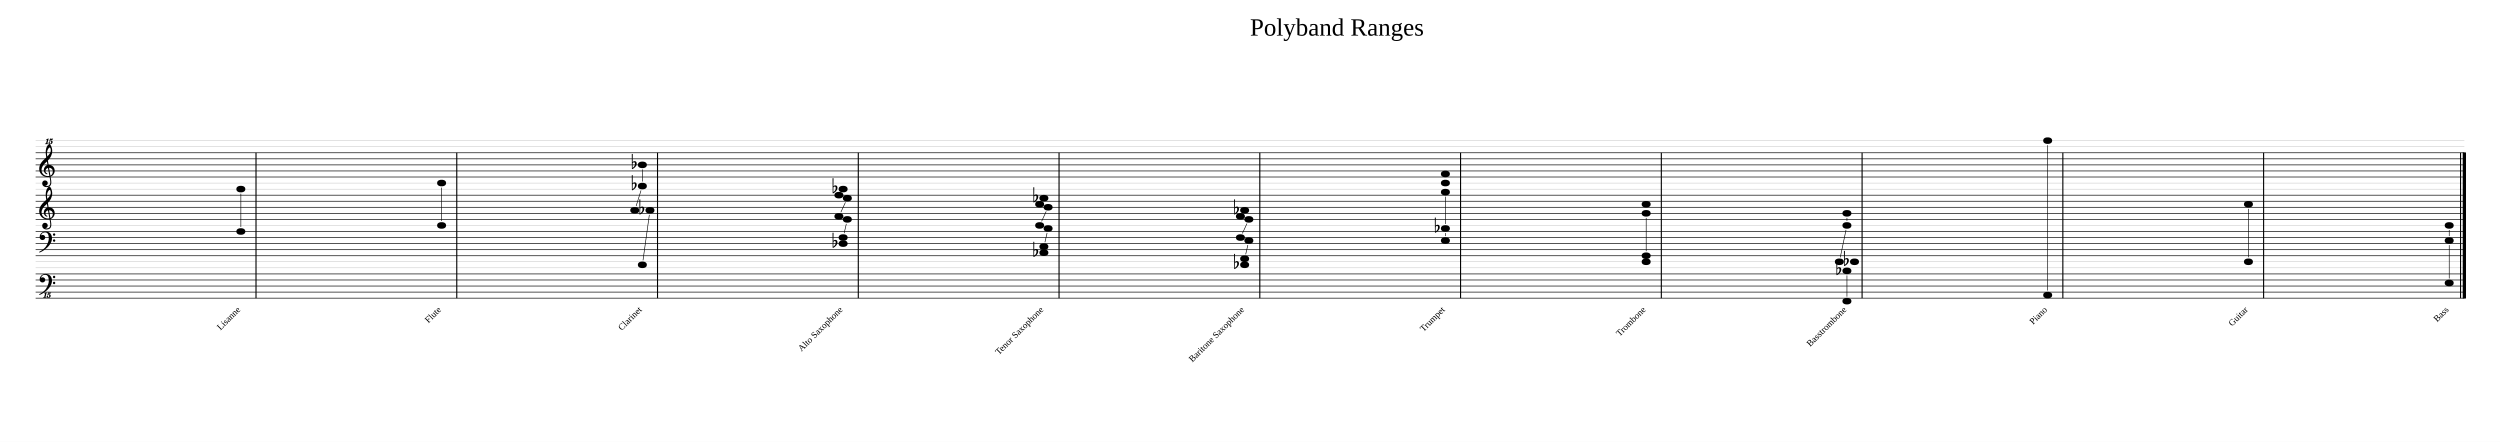
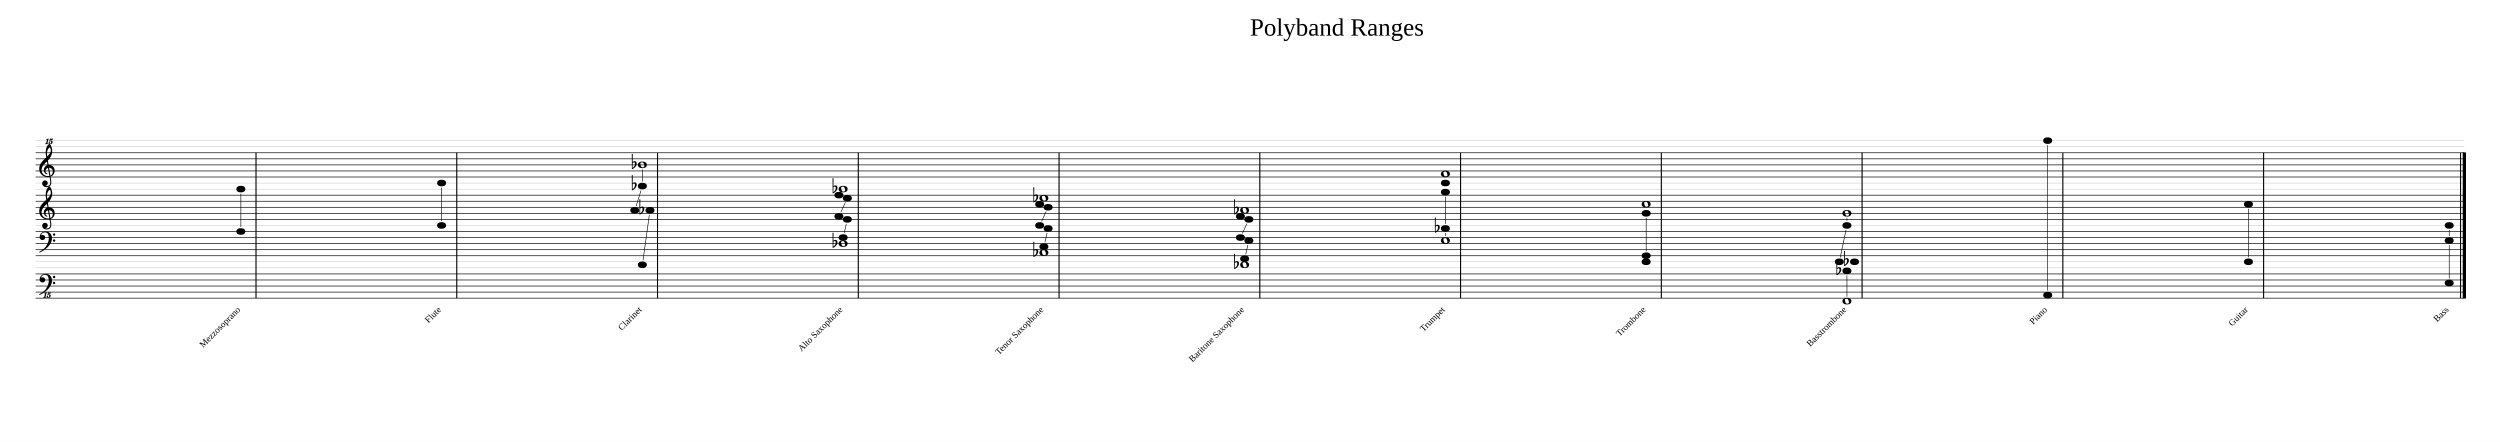
<svg xmlns="http://www.w3.org/2000/svg" xmlns:xlink="http://www.w3.org/1999/xlink" width="7016" height="1240.0" viewBox="0 0 7016 1240.0">
  <defs>
</defs>
  <rect x="0" y="0" width="7016" height="1240.0" fill="white" />
  <text x="3508.0" y="100" font-size="70" font="Cochin" anchor="middle">Polyband Ranges</text>
  <g>
    <path d="M100,836.75 L6916,836.75" stroke="black" stroke-width="1.87" />
    <path d="M100,819.75 L6916,819.75" stroke="black" stroke-width="1.87" />
    <path d="M100,802.75 L6916,802.75" stroke="black" stroke-width="1.87" />
    <path d="M100,785.75 L6916,785.75" stroke="black" stroke-width="1.87" />
    <path d="M100,768.75 L6916,768.75" stroke="black" stroke-width="1.87" />
    <path d="M100,751.75 L6916,751.75" stroke="#aaaaaa" stroke-width="0.935" />
    <path d="M100,734.75 L6916,734.75" stroke="#aaaaaa" stroke-width="0.935" />
    <path d="M100,717.75 L6916,717.75" stroke="black" stroke-width="1.87" />
    <path d="M100,700.75 L6916,700.75" stroke="black" stroke-width="1.87" />
    <path d="M100,683.75 L6916,683.75" stroke="black" stroke-width="1.87" />
    <path d="M100,666.75 L6916,666.75" stroke="black" stroke-width="1.87" />
    <path d="M100,649.75 L6916,649.75" stroke="black" stroke-width="1.87" />
    <path d="M100,632.75 L6916,632.75" stroke="#aaaaaa" stroke-width="0.935" />
    <path d="M100,615.75 L6916,615.75" stroke="black" stroke-width="1.87" />
    <path d="M100,598.75 L6916,598.75" stroke="black" stroke-width="1.87" />
    <path d="M100,581.75 L6916,581.75" stroke="black" stroke-width="1.87" />
    <path d="M100,564.75 L6916,564.75" stroke="black" stroke-width="1.87" />
    <path d="M100,547.75 L6916,547.75" stroke="black" stroke-width="1.87" />
    <path d="M100,530.75 L6916,530.75" stroke="#aaaaaa" stroke-width="0.935" />
    <path d="M100,513.75 L6916,513.75" stroke="#aaaaaa" stroke-width="0.935" />
    <path d="M100,496.75 L6916,496.75" stroke="black" stroke-width="1.87" />
    <path d="M100,479.75 L6916,479.75" stroke="black" stroke-width="1.87" />
    <path d="M100,462.75 L6916,462.75" stroke="black" stroke-width="1.87" />
    <path d="M100,445.75 L6916,445.75" stroke="black" stroke-width="1.87" />
    <path d="M100,428.75 L6916,428.75" stroke="black" stroke-width="1.87" />
    <path d="M100,411.75 L6916,411.75" stroke="#aaaaaa" stroke-width="0.935" />
    <path d="M100,394.75 L6916,394.75" stroke="#aaaaaa" stroke-width="0.935" />
  </g>
  <g transform="translate(110.0 479.75) scale(8.5)">
    <path d="M37.9,-113.1 L36,-113.1 C33.9,-113.1 33.8,-113.2 33.8,-113.6 C33.8,-113.9 33.9,-114.5 34.2,-115.6 L39.1,-133.8 L37.3,-133.8 L37.3,-133.7 C35.9,-132.7 31.8,-131.5 28.7,-131.5 L28.5,-131.5 L27.9,-129.4 L31.2,-129.4 C32.3,-129.4 32.3,-129.1 32.3,-128.8 C32.3,-128.6 32.3,-128.3 32.1,-127.7 L28.9,-115.7 C28.6,-114.7 28.5,-114.2 28.5,-114.1 C28.3,-113.7 28.3,-113.5 28.1,-113.4 C27.9,-113.2 27.1,-113.1 25.9,-113.1 L24,-113.1 L23.7,-110.8 L37.6,-110.8 L37.9,-113.1 M64,-0.2 C64,-15.2 53.3,-25.5 38.7,-25.5 C37.7,-31.5 36.7,-37.4 35.9,-42.9 C46.4,-54 53.8,-66.6 53.8,-82.5 C53.8,-91.6 51,-98.9 49.3,-102.5 C47.6,-106.2 45.6,-109.1 43.9,-110.4 C44.4,-110.4 44.9,-110.3 45.4,-110.3 C50.8,-110.3 55.4,-114 55.4,-119.6 C55.4,-123.5 52.4,-125.6 48.7,-125.6 C47.4,-125.6 46.3,-125.4 44.9,-124.9 L45.8,-128.3 C48.2,-127.8 48.2,-127.8 49.6,-127.8 C52.3,-127.8 54,-128.3 55.4,-129.5 C56.5,-130.5 57.3,-132.1 57.3,-133.2 C57.3,-133.5 57.1,-133.7 56.9,-133.7 C56.8,-133.7 56.7,-133.7 56.5,-133.6 C55.1,-133 53.8,-132.8 52.1,-132.8 C50.1,-132.8 47.8,-133.1 45.2,-133.7 L45,-133.8 L42,-123.5 C41.1,-123.1 40.7,-122.5 40.7,-121.8 C40.7,-121 41.3,-120.4 42,-120.4 C43.1,-120.4 43.8,-121.1 44,-122.3 C45.4,-122.9 45.9,-123 46.6,-123 C48.5,-123 49.6,-121.6 49.6,-119.2 C49.6,-115.4 47.4,-112.5 44.7,-112.5 C43.4,-112.5 42.4,-113 42.4,-113.4 C42.4,-113.5 42.4,-113.6 42.6,-113.7 C43.9,-114.1 44.6,-115.1 44.6,-116.4 C44.6,-118 43.5,-119.1 41.8,-119.1 C39.9,-119.1 38.6,-117.7 38.6,-115.6 C38.6,-113.5 39.7,-111.9 41.7,-111.1 C40.4,-110.6 37.8,-109.2 35.1,-106 C28.7,-98.4 26.9,-85.7 26.9,-77.3 C26.9,-71.9 27.4,-67 29.1,-55.8 C29,-55.7 23.8,-50.4 21.7,-48.7 C12.6,-40.2 0,-28.1 0,-8.1 C0,10.7 16.3,25.4 34.9,25.4 C37.8,25.4 40.5,25.1 42.9,24.6 C44.7,34.2 45.9,41.3 45.9,46.6 C45.9,57 40.5,62.5 30.4,62.5 C28,62.5 25.9,62 25.7,61.9 C25.6,61.9 25.4,61.7 25.4,61.6 C25.4,61.4 25.6,61.4 25.9,61.3 C30.6,60.5 35.3,56.5 35.3,50.1 C35.3,44.8 31.2,39 23.7,39 C16.7,39 12.3,44.8 12.3,51.4 C12.3,58 17.3,66.7 30.8,66.7 C35.5,66.7 39.6,65.5 43.2,63.3 C48.6,59.5 50,52.9 50,46.6 C50,42.7 49.4,38.1 48.4,32.5 C48.1,30.5 47.6,27.4 46.9,23.6 C56.7,20.3 64,10.2 64,-0.2 M33.2,-82.1 C34.2,-86.2 38.7,-96.7 43.9,-96.7 C45.4,-96.7 47.9,-91.8 47.9,-84.9 C47.9,-74.5 40.1,-66.7 33.2,-59.8 C32.6,-63.9 32.1,-67.8 32.1,-71.9 C32.1,-75.7 32.5,-79.1 33.2,-82.1 M36.2,21.2 C21.9,21.2 9.7,11.3 9.7,-3.9 C9.7,-16 18.3,-26.9 27.1,-34.6 C28.8,-36 30.4,-37.5 31.9,-38.9 C32.8,-33.5 33.5,-28.9 34.2,-24.8 C25.1,-22.1 18.9,-12.4 18.9,-3.1 C18.9,4 24.4,13.6 32.4,13.6 C33.2,13.6 34.1,13.2 34.1,12.2 C34.1,11.4 33.2,10.8 31.9,10 C28,7.6 25.8,5 25.8,0.2 C25.8,-6 30.4,-10.8 36.2,-12.3 L42,20.6 C40,21 38.1,21.2 36.2,21.2 M46.2,19.4 C44.1,7.5 41.4,-8.4 40.7,-12.9 C50.8,-12.9 55.1,-5.8 56,-1.1 C56.1,-0.2 56.2,0.9 56.2,2.1 C56.2,9.3 53.3,16.5 46.2,19.4" fill="black" transform="translate(0 0) scale(.08)" />
  </g>
  <g transform="translate(110.0 598.75) scale(8.5)">
    <path d="M12.3,51.3 C12.3,57.9 17.3,66.6 30.8,66.6 C35.5,66.6 39.6,65.4 43.2,63.2 C48.6,59.4 50,52.8 50,46.5 C50,42.6 49.4,38.1 48.4,32.4 C48.1,30.4 47.5,27.4 46.9,23.5 C56.7,20.3 64,10.1 64,-0.2 C64,-15.3 53.3,-25.5 38.7,-25.5 C37.7,-31.5 36.7,-37.4 35.9,-43 C46.4,-54.1 53.7,-66.6 53.7,-82.5 C53.7,-91.6 50.9,-99 49.3,-102.6 C46.9,-107.7 44,-111.2 42.2,-111.2 C41.5,-111.2 38.4,-110 35.1,-106.1 C28.7,-98.5 26.9,-85.7 26.9,-77.3 C26.9,-71.9 27.4,-67 29.1,-55.8 C29,-55.7 23.8,-50.4 21.7,-48.7 C12.6,-40.3 0,-28.1 0,-8.1 C0,10.6 16.3,25.3 34.9,25.3 C37.8,25.3 40.5,25 42.8,24.6 C44.7,34.2 45.9,41.2 45.9,46.5 C45.9,56.9 40.5,62.4 30.4,62.4 C28,62.4 25.9,61.9 25.7,61.9 C25.6,61.8 25.4,61.7 25.4,61.6 C25.4,61.4 25.6,61.3 25.9,61.3 C30.6,60.5 35.3,56.5 35.3,50.1 C35.3,44.7 31.2,39 23.7,39 C16.7,39 12.3,44.7 12.3,51.3 M33.2,-82.2 C34.1,-86.2 38.7,-96.7 43.9,-96.7 C45.4,-96.7 47.8,-91.9 47.8,-84.9 C47.8,-74.5 40.1,-66.7 33.2,-59.9 C32.6,-63.9 32.1,-67.8 32.1,-72 C32.1,-75.7 32.4,-79.1 33.2,-82.2 M42,20.6 C40,21 38.1,21.2 36.2,21.2 C21.9,21.2 9.7,11.2 9.7,-3.9 C9.7,-16.1 18.3,-27 27.1,-34.6 C28.8,-36.1 30.4,-37.5 31.9,-39 C32.8,-33.6 33.5,-28.9 34.2,-24.8 C25.1,-22.1 18.9,-12.5 18.9,-3.1 C18.9,3.9 24.4,13.5 32.4,13.5 C33.2,13.5 34.1,13.1 34.1,12.2 C34.1,11.3 33.1,10.8 31.9,10 C28,7.6 25.8,5 25.8,0.1 C25.8,-6 30.4,-10.9 36.2,-12.3 L42,20.6 M56.2,2.1 C56.2,9.2 53.3,16.5 46.2,19.4 C44.1,7.4 41.4,-8.5 40.7,-12.9 C49.7,-12.9 56.2,-6.8 56.2,2.1" fill="black" transform="translate(0 0) scale(.08)" />
  </g>
  <g transform="translate(110.0 666.75) scale(8.5)">
    <path d="M25.4,-25.1 C17.8,-25.1 11.7,-20.7 11.6,-20.7 C5.7,-16.4 1.9,-9.8 1.9,-2.5 C1.9,4.8 6.1,10.2 13.5,10.2 C19.9,10.2 24.9,5.9 24.9,-0.7 C24.9,-6.4 19.9,-11.1 14.3,-11.1 C13.1,-11.1 12,-10.9 11.1,-10.6 C10.1,-10.2 8.4,-9.2 7.6,-8.5 C8.3,-12.9 11.3,-17.3 15.2,-19.4 C17.7,-20.8 20.9,-21.4 24.4,-21.4 C34.6,-21.4 39.6,-13.2 39.6,3.6 C39.6,16.6 31.3,35.3 21.5,44.1 C11.1,53.6 1.3,58.1 1.2,58.1 C1.2,58.1 0,58.8 0,60 C0,60.2 0.1,60.3 0.1,60.5 C0.4,61.5 1.3,61.7 2,61.7 L2.3,61.6 C2.5,61.6 13.9,56.9 23,49.8 C37,39.7 52.8,21.9 52.8,3.5 C52.8,-13.9 43.4,-25.1 25.4,-25.1 M56.8,-12.4 C56.8,-9.6 59,-7.4 61.6,-7.4 C64.2,-7.4 66.4,-9.6 66.4,-12.4 C66.4,-15.2 64.2,-17.5 61.6,-17.5 C59,-17.5 56.8,-15.2 56.8,-12.4 M56.8,12.3 C56.8,15.1 59,17.4 61.6,17.4 C64.2,17.4 66.4,15.1 66.4,12.3 C66.4,9.5 64.2,7.2 61.6,7.2 C59,7.2 56.8,9.5 56.8,12.3" fill="black" transform="translate(0 0) scale(.08)" />
  </g>
  <g transform="translate(110.0 785.75) scale(8.5)">
    <path d="M25.3,-25.1 C17.7,-25.1 11.7,-20.7 11.6,-20.7 C5.7,-16.4 1.9,-9.8 1.9,-2.5 C1.9,5 6.2,10.2 13.7,10.2 C20,10.2 24.9,5.8 24.9,-0.7 C24.9,-6.5 19.9,-11.1 14.2,-11.1 C12.9,-11.1 11.9,-10.9 11,-10.6 C10,-10.2 8.4,-9.2 7.6,-8.5 C8.3,-12.9 11.3,-17.3 15.2,-19.4 C17.7,-20.8 20.9,-21.4 24.4,-21.4 C34.6,-21.4 39.6,-13.2 39.6,3.6 C39.6,16.6 31.3,35.3 21.5,44.1 C11.1,53.6 1.3,58.1 1.2,58.1 L1.1,58.1 C1.1,58.1 0,58.8 0,60 C0,60.1 0.1,60.3 0.1,60.5 C0.4,61.5 1.2,61.7 1.9,61.7 L2.3,61.6 C2.5,61.6 13.9,56.8 23,49.7 C32.4,42.9 40,35.5 45.9,25.5 C50.3,18 52.8,10.2 52.8,3.5 C52.8,-14 43.3,-25.1 25.3,-25.1 M56.7,-12.4 C56.7,-9.6 58.9,-7.4 61.5,-7.4 C64.1,-7.4 66.3,-9.6 66.3,-12.4 C66.3,-15.2 64.1,-17.5 61.5,-17.5 C58.9,-17.5 56.7,-15.2 56.7,-12.4 M56.7,12.3 C56.7,15.1 58.9,17.4 61.5,17.4 C64.1,17.4 66.3,15.1 66.3,12.3 C66.3,9.5 64.1,7.2 61.5,7.2 C58.9,7.2 56.7,9.5 56.7,12.3 M25.9,71 C25.9,70.7 26,70.2 26.3,69.1 L31.2,50.9 L29.4,50.9 L29.4,51 C28,52 23.9,53.1 20.8,53.2 L20.6,53.2 L20,55.3 L23.3,55.3 C24.4,55.3 24.4,55.6 24.4,55.9 C24.4,56.2 24.3,56.7 24.2,57 L21,69 C20.7,70 20.6,70.4 20.6,70.5 L20.5,70.6 C20.4,71.1 20.3,71.1 20.2,71.2 L20.2,71.3 C20,71.6 19.2,71.6 18,71.6 L16.1,71.6 L15.8,73.9 L29.7,73.9 L30,71.6 L28.1,71.6 C26,71.6 25.9,71.4 25.9,71 M49,51 C48.9,51 48.8,51 48.7,51 L48.6,51.1 C47.2,51.7 45.9,51.9 44.2,51.9 C42.2,51.9 39.9,51.6 37.3,51 L37.1,50.9 L34.1,61.1 C33.2,61.5 32.8,62.1 32.8,62.9 C32.8,63.7 33.3,64.3 34.1,64.3 C35.1,64.3 35.9,63.6 36.1,62.4 C37.6,61.8 38,61.6 38.7,61.6 C40.6,61.6 41.7,63 41.7,65.5 C41.7,69.3 39.5,72.2 36.8,72.2 C35.5,72.2 34.5,71.6 34.5,71.1 C34.5,71.1 34.6,71 34.7,71 C36,70.6 36.7,69.6 36.7,68.3 C36.7,66.7 35.6,65.6 33.9,65.6 C32,65.6 30.7,67 30.7,69.1 C30.7,72.3 33.4,74.4 37.5,74.4 C42.9,74.4 47.4,70.6 47.4,65.1 C47.4,61.1 44.6,59.1 40.8,59.1 C39.5,59.1 38.4,59.3 37,59.8 L37.9,56.4 C40.2,56.9 40.3,56.9 41.7,56.9 C44.3,56.9 46.1,56.3 47.5,55.1 C48.5,54.2 49.4,52.6 49.4,51.5 C49.4,51.1 49.2,51 49,51" fill="black" transform="translate(0 0) scale(.08)" />
  </g>
  <path d="M718.463,428.75 L718.463,836.75" stroke-width="3.06" stroke="black" />
  <g transform="translate(155.05 632.75) scale(8.5)">
    <g>
      <g>
        <path d="M61.284,0.5 L61.284,-10.5" stroke-width="0.2" stroke="black" />
      </g>
      <g>
        <g transform="translate(61.28382 2)">
          <path d="M18.7,-13.6 C4.9,-13.6 0,-6.6 0,-0.1 C0,6.4 4.9,13.4 18.7,13.4 C32.5,13.4 37.3,6.4 37.3,-0.1 C37.3,-6.6 32.5,-13.6 18.7,-13.6" fill="black" transform="translate(-1.5 0.0) scale(.08)" id="d0" />
        </g>
        <g transform="translate(57.78382 2)">
          <g id="d1" />
        </g>
        <g transform="translate(61.28382 -12)">
          <use xlink:href="#d0" />
        </g>
        <g transform="translate(57.78382 -12)">
          <use xlink:href="#d1" />
        </g>
      </g>
      <g transform="translate(61.28382 28) rotate(-45)">
-         <text x="0" y="0" font-size="3" text-anchor="end" font="Cochin">Lisanne</text>
+         <text x="0" y="0" font-size="3" text-anchor="end" font="Cochin">Mezzosoprano</text>
      </g>
    </g>
  </g>
  <path d="M1281.875,428.75 L1281.875,836.75" stroke-width="3.06" stroke="black" />
  <g transform="translate(718.4625 632.75) scale(8.5)">
    <g>
      <g>
        <path d="M61.284,-1.5 L61.284,-12.5" stroke-width="0.2" stroke="black" />
      </g>
      <g>
        <g transform="translate(61.28382 0)">
          <use xlink:href="#d0" />
        </g>
        <g transform="translate(57.78382 0)">
          <use xlink:href="#d1" />
        </g>
        <g transform="translate(61.28382 -14)">
          <use xlink:href="#d0" />
        </g>
        <g transform="translate(57.78382 -14)">
          <use xlink:href="#d1" />
        </g>
      </g>
      <g transform="translate(61.28382 28) rotate(-45)">
        <text x="0" y="0" font-size="3" text-anchor="end" font="Cochin">Flute</text>
      </g>
    </g>
  </g>
  <path d="M1845.287,428.75 L1845.287,836.75" stroke-width="3.06" stroke="black" />
  <g transform="translate(1281.875 632.75) scale(8.5)">
    <g>
      <g>
        <path d="M61.491,11.514 L63.582,-3.514" stroke-width="0.2" stroke="black" />
        <path d="M59.227,-6.431 L60.836,-11.569" stroke-width="0.2" stroke="black" />
        <path d="M61.284,-14.5 L61.284,-18.5" stroke-width="0.2" stroke="black" />
      </g>
      <g>
        <g transform="translate(61.28382 13)">
          <use xlink:href="#d0" />
        </g>
        <g transform="translate(57.78382 13)">
          <use xlink:href="#d1" />
        </g>
        <g transform="translate(63.78916 -5)">
          <use xlink:href="#d0" />
        </g>
        <g transform="translate(60.28916 -5)">
          <path d="M12,-15.5 C7,-15.5 4.1,-12.4 3.6,-11.8 L4,-43.9 C4,-44.7 3.4,-45.3 2.6,-45.3 L1.4,-45.3 C0.6,-45.3 0,-44.7 0,-43.9 L0.5,16.2 C0.5,17 1.1,17.6 1.9,17.6 C2.1,17.6 2.5,17.5 2.7,17.4 C11.3,13.1 20.3,4.9 20.3,-5.4 C20.3,-10.6 17.9,-15.5 12,-15.5 M3.3,12.7 L3.6,-6.8 C3.8,-7.7 5.3,-10.6 9.3,-10.6 C12.9,-10.6 13.2,-7.2 13.2,-5.1 C13.2,3.8 9.9,7.5 3.3,12.7" fill="black" transform="translate(0 0) scale(.08)" id="d2" />
        </g>
        <g transform="translate(58.77848 -5)">
          <use xlink:href="#d0" />
        </g>
        <g transform="translate(55.27848 -5)">
          <use xlink:href="#d1" />
        </g>
        <g transform="translate(61.28382 -13)">
          <use xlink:href="#d0" />
        </g>
        <g transform="translate(57.78382 -13)">
          <use xlink:href="#d2" />
        </g>
        <g transform="translate(61.28382 -20)">
-           <use xlink:href="#d0" />
+           <path d="M18.7,-13.6 C4.9,-13.6 0,-6.6 0,-0.1 C0,6.4 4.9,13.4 18.7,13.4 C32.5,13.4 37.3,6.4 37.3,-0.1 C37.3,-6.6 32.5,-13.6 18.7,-13.6 M19.5,10.2 C16.7,10.2 14.8,9.4 13.5,6.9 C12.2,4.4 10.4,-2.1 10.3,-4.7 C10.1,-7.4 11.1,-9 13.5,-9.8 C14.7,-10.2 16.3,-10.4 17.9,-10.4 C20.6,-10.4 22.4,-9.8 23.8,-7.1 C25.2,-4.5 27.1,2 27.1,4.5 C27.1,9.4 23.5,10.2 19.5,10.2" fill="black" transform="translate(-1.5 0.0) scale(.08)" id="d3" />
        </g>
        <g transform="translate(57.78382 -20)">
          <use xlink:href="#d2" />
        </g>
      </g>
      <g transform="translate(61.28382 28) rotate(-45)">
        <text x="0" y="0" font-size="3" text-anchor="end" font="Cochin">Clarinet</text>
      </g>
    </g>
  </g>
  <path d="M2408.7,428.75 L2408.7,836.75" stroke-width="3.06" stroke="black" />
  <g transform="translate(1845.288 632.75) scale(8.5)">
    <g>
      <g>
        <path d="M61.623,2.539 L62.337,-0.539" stroke-width="0.2" stroke="black" />
        <path d="M60.523,-4.361 L62.044,-7.639" stroke-width="0.2" stroke="black" />
      </g>
      <g>
        <g transform="translate(61.28382 6)">
-           <use xlink:href="#d0" />
+           <use xlink:href="#d3" />
        </g>
        <g transform="translate(57.78382 6)">
          <use xlink:href="#d2" />
        </g>
        <g transform="translate(61.28382 4)">
          <use xlink:href="#d0" />
        </g>
        <g transform="translate(57.78382 4)">
          <use xlink:href="#d1" />
        </g>
        <g transform="translate(62.67568 -2)">
          <use xlink:href="#d0" />
        </g>
        <g transform="translate(59.17568 -2)">
          <use xlink:href="#d1" />
        </g>
        <g transform="translate(59.89197 -3)">
          <use xlink:href="#d0" />
        </g>
        <g transform="translate(56.39197 -3)">
          <use xlink:href="#d1" />
        </g>
        <g transform="translate(62.67568 -9)">
          <use xlink:href="#d0" />
        </g>
        <g transform="translate(59.17568 -9)">
          <use xlink:href="#d1" />
        </g>
        <g transform="translate(59.89197 -10)">
          <use xlink:href="#d0" />
        </g>
        <g transform="translate(56.39197 -10)">
          <use xlink:href="#d1" />
        </g>
        <g transform="translate(61.28382 -12)">
-           <use xlink:href="#d0" />
+           <use xlink:href="#d3" />
        </g>
        <g transform="translate(57.78382 -12)">
          <use xlink:href="#d2" />
        </g>
      </g>
      <g transform="translate(61.28382 28) rotate(-45)">
        <text x="0" y="0" font-size="3" text-anchor="end" font="Cochin">Alto Saxophone</text>
      </g>
    </g>
  </g>
  <path d="M2972.113,428.75 L2972.113,836.75" stroke-width="3.06" stroke="black" />
  <g transform="translate(2408.7 632.75) scale(8.5)">
    <g>
      <g>
        <path d="M61.623,5.539 L62.337,2.461" stroke-width="0.2" stroke="black" />
        <path d="M60.523,-1.361 L62.044,-4.639" stroke-width="0.2" stroke="black" />
      </g>
      <g>
        <g transform="translate(61.28382 9)">
-           <use xlink:href="#d0" />
+           <use xlink:href="#d3" />
        </g>
        <g transform="translate(57.78382 9)">
          <use xlink:href="#d2" />
        </g>
        <g transform="translate(61.28382 7)">
          <use xlink:href="#d0" />
        </g>
        <g transform="translate(57.78382 7)">
          <use xlink:href="#d1" />
        </g>
        <g transform="translate(62.67568 1)">
          <use xlink:href="#d0" />
        </g>
        <g transform="translate(59.17568 1)">
          <use xlink:href="#d1" />
        </g>
        <g transform="translate(59.89197 0)">
          <use xlink:href="#d0" />
        </g>
        <g transform="translate(56.39197 0)">
          <use xlink:href="#d1" />
        </g>
        <g transform="translate(62.67568 -6)">
          <use xlink:href="#d0" />
        </g>
        <g transform="translate(59.17568 -6)">
          <use xlink:href="#d1" />
        </g>
        <g transform="translate(59.89197 -7)">
          <use xlink:href="#d0" />
        </g>
        <g transform="translate(56.39197 -7)">
          <use xlink:href="#d1" />
        </g>
        <g transform="translate(61.28382 -9)">
-           <use xlink:href="#d0" />
+           <use xlink:href="#d3" />
        </g>
        <g transform="translate(57.78382 -9)">
          <use xlink:href="#d2" />
        </g>
      </g>
      <g transform="translate(61.28382 28) rotate(-45)">
        <text x="0" y="0" font-size="3" text-anchor="end" font="Cochin">Tenor Saxophone</text>
      </g>
    </g>
  </g>
  <path d="M3535.525,428.75 L3535.525,836.75" stroke-width="3.06" stroke="black" />
  <g transform="translate(2972.113 632.75) scale(8.5)">
    <g>
      <g>
        <path d="M61.623,9.539 L62.337,6.461" stroke-width="0.2" stroke="black" />
        <path d="M60.523,2.639 L62.044,-0.639" stroke-width="0.2" stroke="black" />
      </g>
      <g>
        <g transform="translate(61.28382 13)">
-           <use xlink:href="#d0" />
+           <use xlink:href="#d3" />
        </g>
        <g transform="translate(57.78382 13)">
          <use xlink:href="#d2" />
        </g>
        <g transform="translate(61.28382 11)">
          <use xlink:href="#d0" />
        </g>
        <g transform="translate(57.78382 11)">
          <use xlink:href="#d1" />
        </g>
        <g transform="translate(62.67568 5)">
          <use xlink:href="#d0" />
        </g>
        <g transform="translate(59.17568 5)">
          <use xlink:href="#d1" />
        </g>
        <g transform="translate(59.89197 4)">
          <use xlink:href="#d0" />
        </g>
        <g transform="translate(56.39197 4)">
          <use xlink:href="#d1" />
        </g>
        <g transform="translate(62.67568 -2)">
          <use xlink:href="#d0" />
        </g>
        <g transform="translate(59.17568 -2)">
          <use xlink:href="#d1" />
        </g>
        <g transform="translate(59.89197 -3)">
          <use xlink:href="#d0" />
        </g>
        <g transform="translate(56.39197 -3)">
          <use xlink:href="#d1" />
        </g>
        <g transform="translate(61.28382 -5)">
-           <use xlink:href="#d0" />
+           <use xlink:href="#d3" />
        </g>
        <g transform="translate(57.78382 -5)">
          <use xlink:href="#d2" />
        </g>
      </g>
      <g transform="translate(61.28382 28) rotate(-45)">
        <text x="0" y="0" font-size="3" text-anchor="end" font="Cochin">Baritone Saxophone</text>
      </g>
    </g>
  </g>
  <path d="M4098.938,428.75 L4098.938,836.75" stroke-width="3.06" stroke="black" />
  <g transform="translate(3535.525 632.75) scale(8.5)">
    <g>
      <g>
        <path d="M61.284,3.5 L61.284,2.5" stroke-width="0.2" stroke="black" />
        <path d="M61.284,-0.5 L61.284,-9.5" stroke-width="0.2" stroke="black" />
      </g>
      <g>
        <g transform="translate(61.28382 5)">
-           <use xlink:href="#d0" />
+           <use xlink:href="#d3" />
        </g>
        <g transform="translate(57.78382 5)">
          <use xlink:href="#d1" />
        </g>
        <g transform="translate(61.28382 1)">
          <use xlink:href="#d0" />
        </g>
        <g transform="translate(57.78382 1)">
          <use xlink:href="#d2" />
        </g>
        <g transform="translate(61.28382 -11)">
          <use xlink:href="#d0" />
        </g>
        <g transform="translate(57.78382 -11)">
          <use xlink:href="#d1" />
        </g>
        <g transform="translate(61.28382 -14)">
          <use xlink:href="#d0" />
        </g>
        <g transform="translate(57.78382 -14)">
          <use xlink:href="#d1" />
        </g>
        <g transform="translate(61.28382 -17)">
-           <use xlink:href="#d0" />
+           <use xlink:href="#d3" />
        </g>
        <g transform="translate(57.78382 -17)">
          <use xlink:href="#d1" />
        </g>
      </g>
      <g transform="translate(61.28382 28) rotate(-45)">
        <text x="0" y="0" font-size="3" text-anchor="end" font="Cochin">Trumpet</text>
      </g>
    </g>
  </g>
  <path d="M4662.35,428.75 L4662.35,836.75" stroke-width="3.06" stroke="black" />
  <g transform="translate(4098.938 632.75) scale(8.5)">
    <g>
      <g>
        <path d="M61.284,8.5 L61.284,-2.5" stroke-width="0.2" stroke="black" />
      </g>
      <g>
        <g transform="translate(61.28382 12)">
          <use xlink:href="#d0" />
        </g>
        <g transform="translate(57.78382 12)">
          <use xlink:href="#d1" />
        </g>
        <g transform="translate(61.28382 10)">
          <use xlink:href="#d0" />
        </g>
        <g transform="translate(57.78382 10)">
          <use xlink:href="#d1" />
        </g>
        <g transform="translate(61.28382 -4)">
          <use xlink:href="#d0" />
        </g>
        <g transform="translate(57.78382 -4)">
          <use xlink:href="#d1" />
        </g>
        <g transform="translate(61.28382 -7)">
-           <use xlink:href="#d0" />
+           <use xlink:href="#d3" />
        </g>
        <g transform="translate(57.78382 -7)">
          <use xlink:href="#d1" />
        </g>
      </g>
      <g transform="translate(61.28382 28) rotate(-45)">
        <text x="0" y="0" font-size="3" text-anchor="end" font="Cochin">Trombone</text>
      </g>
    </g>
  </g>
  <path d="M5225.763,428.75 L5225.763,836.75" stroke-width="3.06" stroke="black" />
  <g transform="translate(4662.35 632.75) scale(8.5)">
    <g>
      <g>
        <path d="M61.284,23.5 L61.284,16.5" stroke-width="0.2" stroke="black" />
        <path d="M59.085,10.532 L60.977,1.468" stroke-width="0.2" stroke="black" />
        <path d="M61.284,-1.5 L61.284,-2.5" stroke-width="0.2" stroke="black" />
      </g>
      <g>
        <g transform="translate(61.28382 25)">
-           <use xlink:href="#d0" />
+           <use xlink:href="#d3" />
        </g>
        <g transform="translate(57.78382 25)">
          <use xlink:href="#d1" />
        </g>
        <g transform="translate(61.28382 15)">
          <use xlink:href="#d0" />
        </g>
        <g transform="translate(57.78382 15)">
          <use xlink:href="#d2" />
        </g>
        <g transform="translate(63.78916 12)">
          <use xlink:href="#d0" />
        </g>
        <g transform="translate(60.28916 12)">
          <use xlink:href="#d2" />
        </g>
        <g transform="translate(58.77848 12)">
          <use xlink:href="#d0" />
        </g>
        <g transform="translate(55.27848 12)">
          <use xlink:href="#d1" />
        </g>
        <g transform="translate(61.28382 0)">
          <use xlink:href="#d0" />
        </g>
        <g transform="translate(57.78382 0)">
          <use xlink:href="#d1" />
        </g>
        <g transform="translate(61.28382 -4)">
-           <use xlink:href="#d0" />
+           <use xlink:href="#d3" />
        </g>
        <g transform="translate(57.78382 -4)">
          <use xlink:href="#d1" />
        </g>
      </g>
      <g transform="translate(61.28382 28) rotate(-45)">
        <text x="0" y="0" font-size="3" text-anchor="end" font="Cochin">Basstrombone</text>
      </g>
    </g>
  </g>
  <path d="M5789.175,428.75 L5789.175,836.75" stroke-width="3.06" stroke="black" />
  <g transform="translate(5225.763 632.75) scale(8.5)">
    <g>
      <g>
        <path d="M61.284,21.5 L61.284,-26.5" stroke-width="0.2" stroke="black" />
      </g>
      <g>
        <g transform="translate(61.28382 23)">
          <use xlink:href="#d0" />
        </g>
        <g transform="translate(57.78382 23)">
          <use xlink:href="#d1" />
        </g>
        <g transform="translate(61.28382 -28)">
          <use xlink:href="#d0" />
        </g>
        <g transform="translate(57.78382 -28)">
          <use xlink:href="#d1" />
        </g>
      </g>
      <g transform="translate(61.28382 28) rotate(-45)">
        <text x="0" y="0" font-size="3" text-anchor="end" font="Cochin">Piano</text>
      </g>
    </g>
  </g>
  <path d="M6352.588,428.75 L6352.588,836.75" stroke-width="3.06" stroke="black" />
  <g transform="translate(5789.175 632.75) scale(8.5)">
    <g>
      <g>
        <path d="M61.284,10.5 L61.284,-5.5" stroke-width="0.2" stroke="black" />
      </g>
      <g>
        <g transform="translate(61.28382 12)">
          <use xlink:href="#d0" />
        </g>
        <g transform="translate(57.78382 12)">
          <use xlink:href="#d1" />
        </g>
        <g transform="translate(61.28382 -7)">
          <use xlink:href="#d0" />
        </g>
        <g transform="translate(57.78382 -7)">
          <use xlink:href="#d1" />
        </g>
      </g>
      <g transform="translate(61.28382 28) rotate(-45)">
        <text x="0" y="0" font-size="3" text-anchor="end" font="Cochin">Guitar</text>
      </g>
    </g>
  </g>
  <path d="M6905.29,428.75 L6905.29,836.75" stroke-width="3.06" stroke="black" />
  <path d="M6916,427.815 L6916,837.685" stroke-width="9.18" stroke="black" />
  <g transform="translate(6352.588 632.75) scale(8.5)">
    <g>
      <g>
        <path d="M61.284,17.5 L61.284,6.5" stroke-width="0.2" stroke="black" />
        <path d="M61.284,3.5 L61.284,1.5" stroke-width="0.2" stroke="black" />
      </g>
      <g>
        <g transform="translate(61.28382 19)">
          <use xlink:href="#d0" />
        </g>
        <g transform="translate(57.78382 19)">
          <use xlink:href="#d1" />
        </g>
        <g transform="translate(61.28382 5)">
          <use xlink:href="#d0" />
        </g>
        <g transform="translate(57.78382 5)">
          <use xlink:href="#d1" />
        </g>
        <g transform="translate(61.28382 0)">
          <use xlink:href="#d0" />
        </g>
        <g transform="translate(57.78382 0)">
          <use xlink:href="#d1" />
        </g>
      </g>
      <g transform="translate(61.28382 28) rotate(-45)">
        <text x="0" y="0" font-size="3" text-anchor="end" font="Cochin">Bass</text>
      </g>
    </g>
  </g>
</svg>
